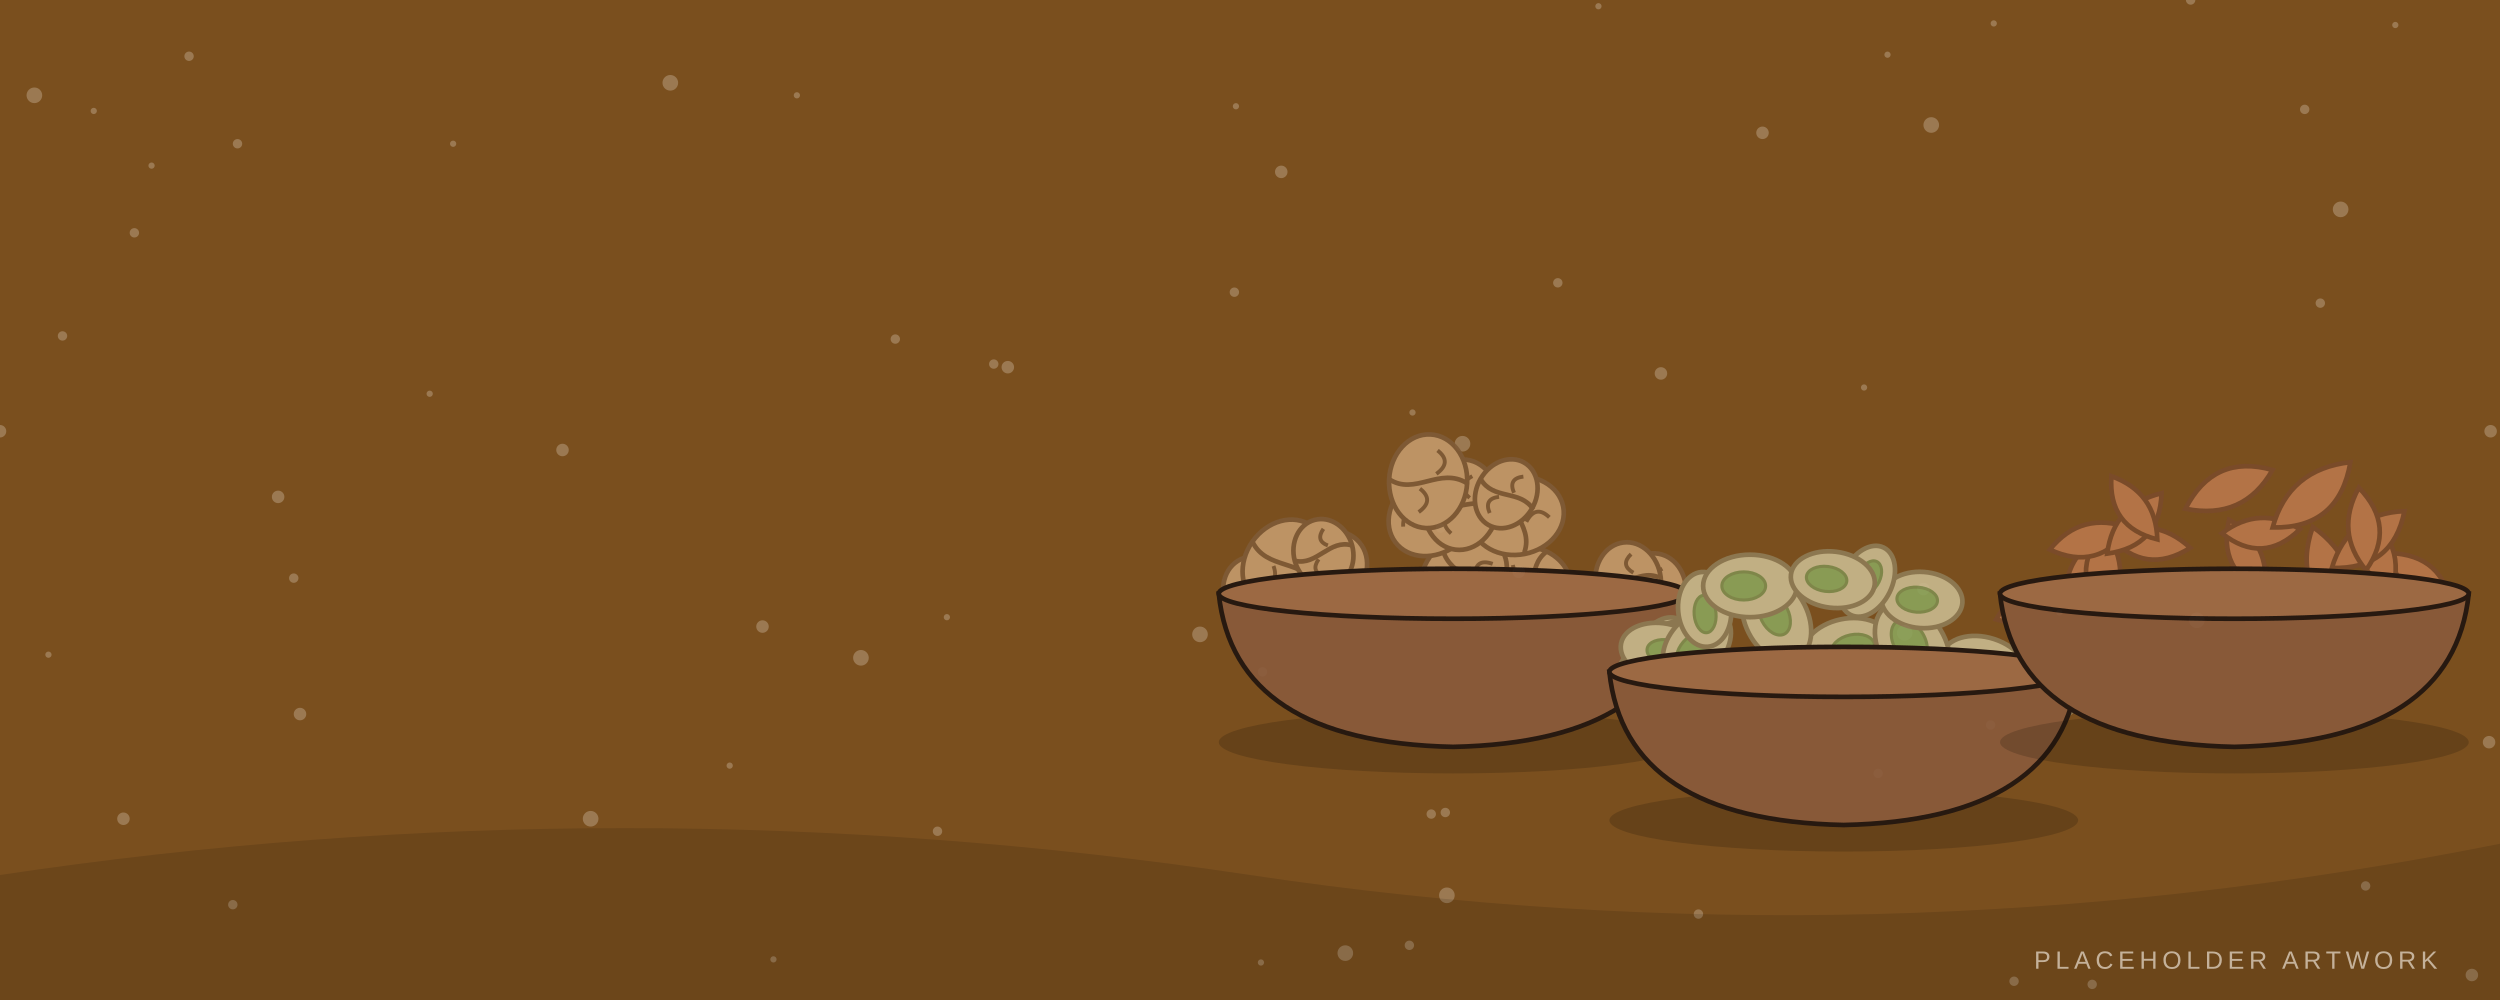
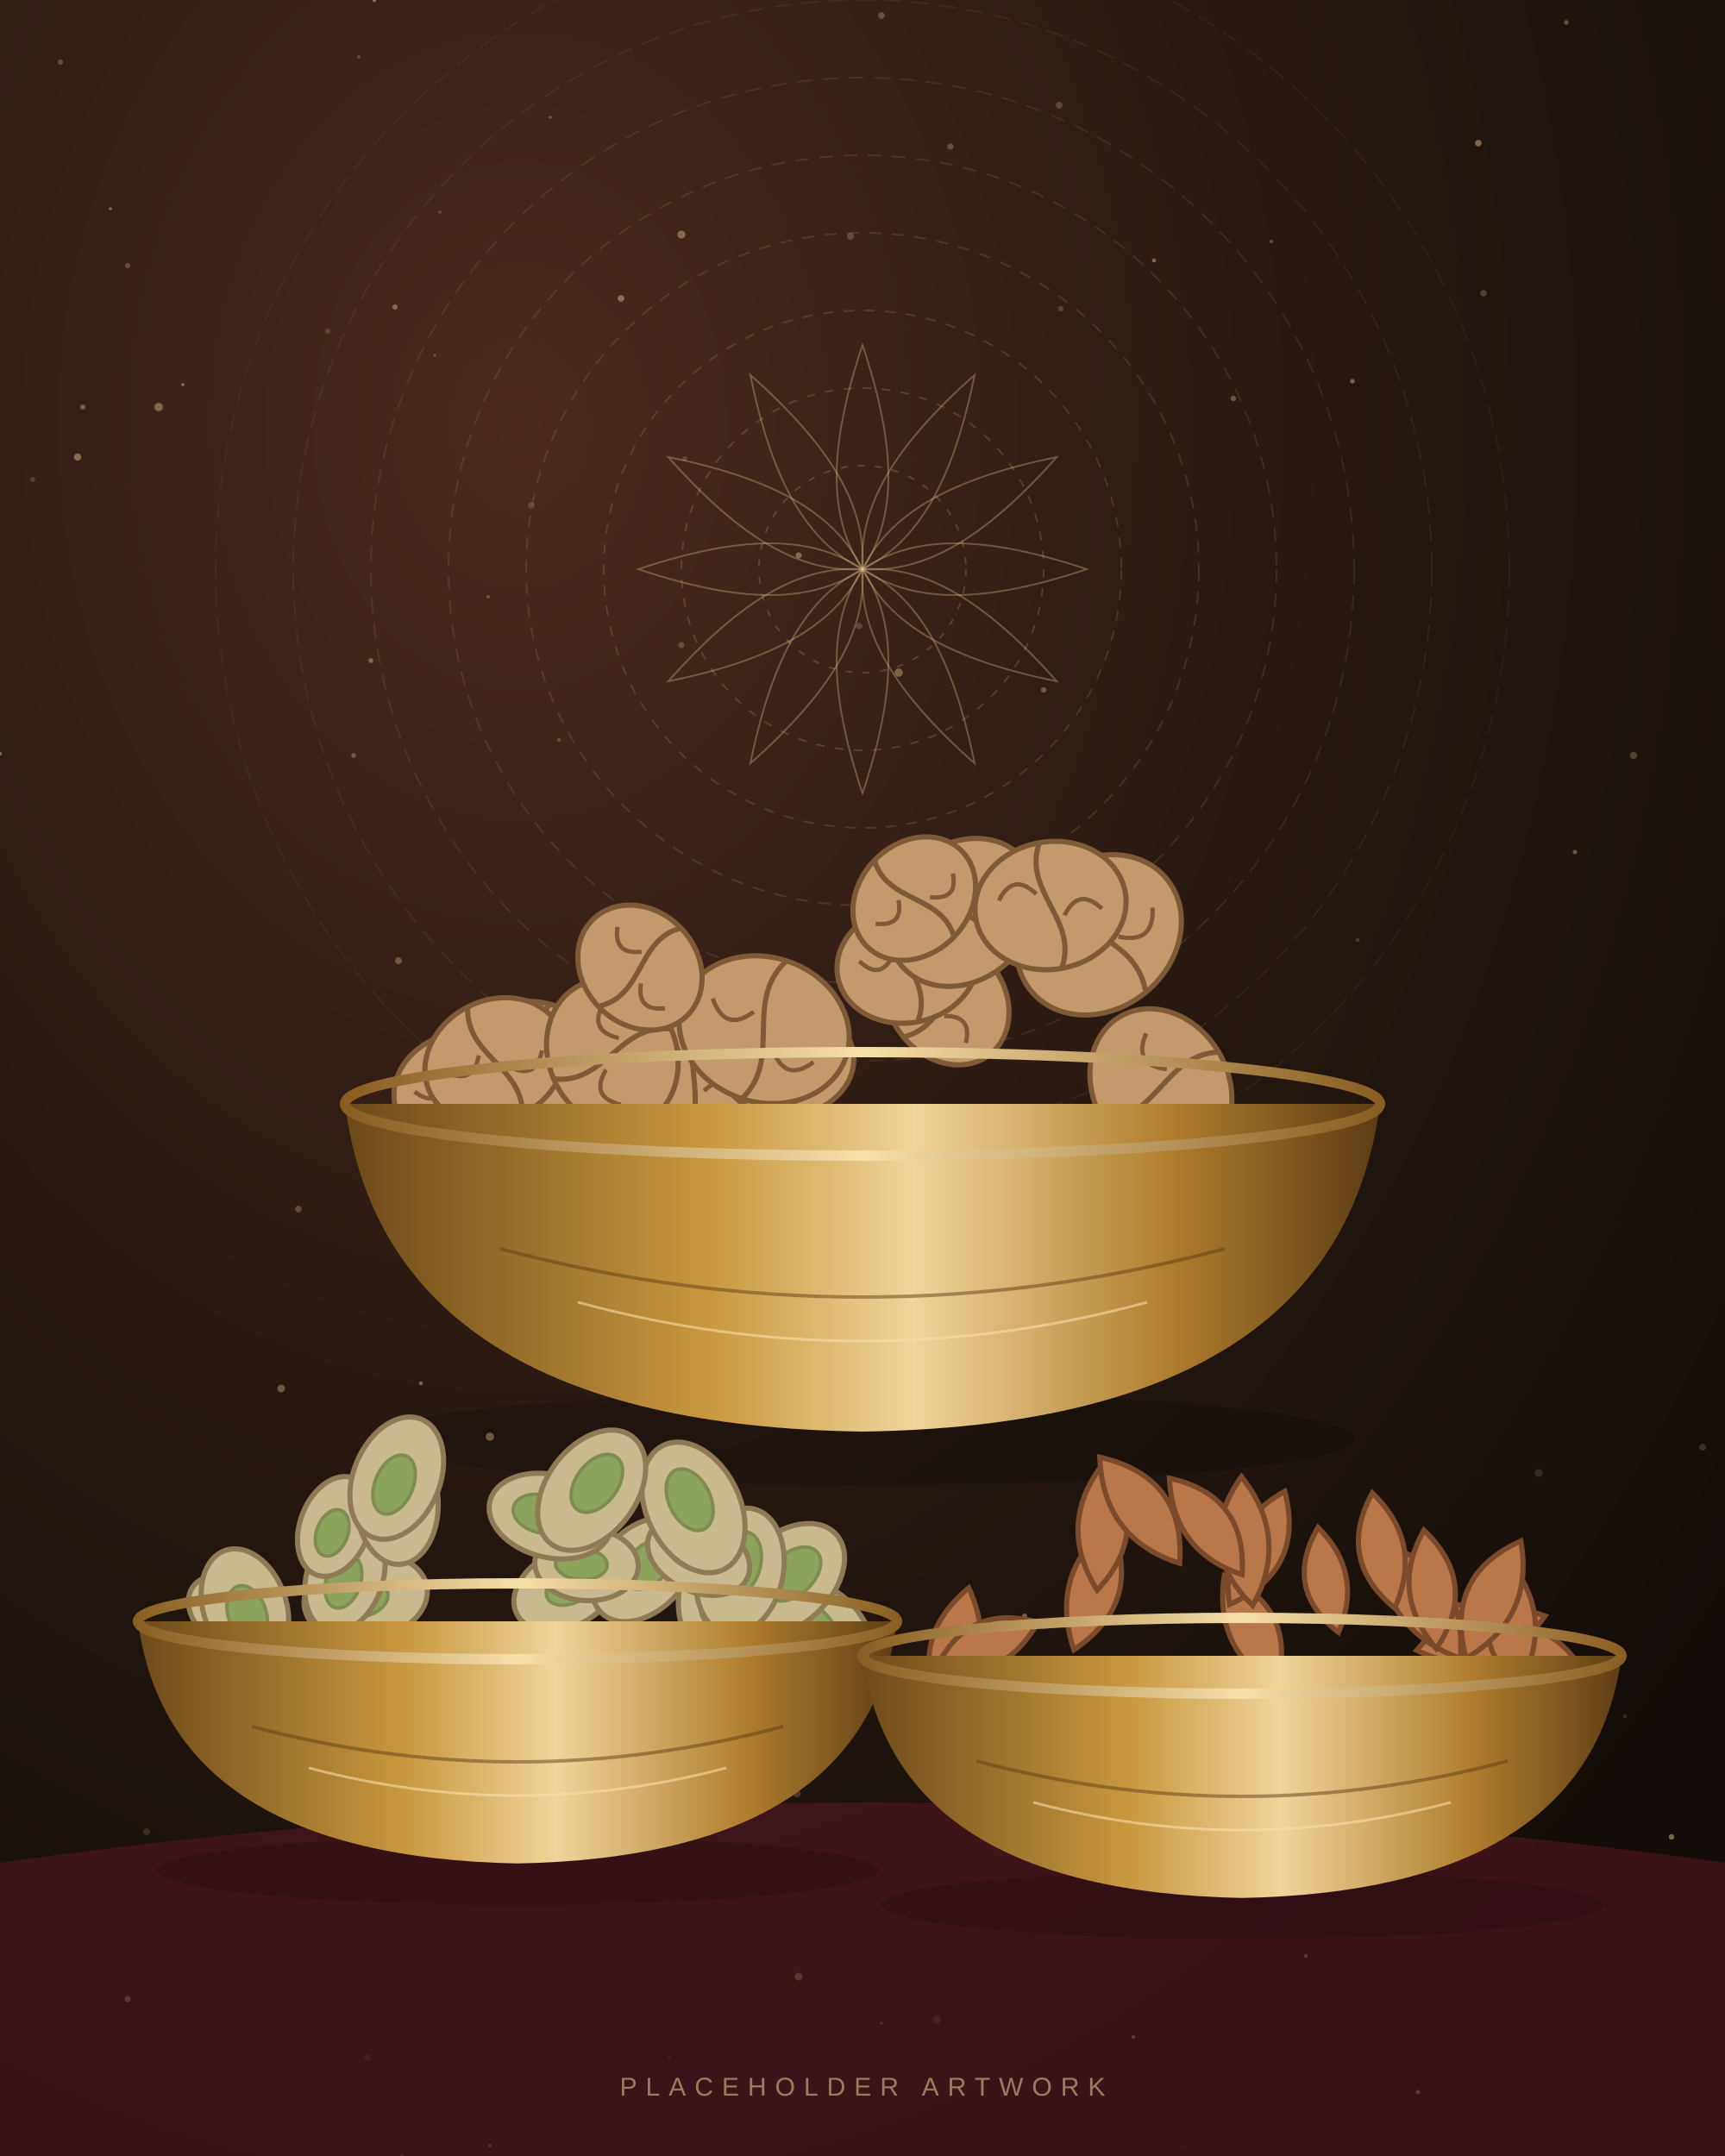
- <svg xmlns="http://www.w3.org/2000/svg" viewBox="0 0 1600 640" role="img" aria-label="Placeholder banner artwork">
-   <rect width="1600" height="640" fill="#7A4F1E" />
-   <circle cx="926" cy="573" r="5" fill="#FFF9F0" opacity="0.25" />
-   <circle cx="925" cy="520" r="3" fill="#FFF9F0" opacity="0.25" />
-   <circle cx="378" cy="524" r="5" fill="#FFF9F0" opacity="0.25" />
-   <circle cx="1289" cy="628" r="3" fill="#FFF9F0" opacity="0.25" />
-   <circle cx="192" cy="457" r="4" fill="#FFF9F0" opacity="0.25" />
-   <circle cx="290" cy="92" r="2" fill="#FFF9F0" opacity="0.25" />
-   <circle cx="1219" cy="405" r="5" fill="#FFF9F0" opacity="0.25" />
-   <circle cx="1339" cy="630" r="3" fill="#FFF9F0" opacity="0.25" />
-   <circle cx="1276" cy="15" r="2" fill="#FFF9F0" opacity="0.25" />
-   <circle cx="121" cy="36" r="3" fill="#FFF9F0" opacity="0.25" />
-   <circle cx="495" cy="614" r="2" fill="#FFF9F0" opacity="0.25" />
-   <circle cx="1593" cy="475" r="4" fill="#FFF9F0" opacity="0.25" />
-   <circle cx="902" cy="605" r="3" fill="#FFF9F0" opacity="0.25" />
-   <circle cx="1063" cy="239" r="4" fill="#FFF9F0" opacity="0.25" />
-   <circle cx="1023" cy="4" r="2" fill="#FFF9F0" opacity="0.25" />
-   <circle cx="936" cy="284" r="5" fill="#FFF9F0" opacity="0.25" />
-   <circle cx="1128" cy="85" r="4" fill="#FFF9F0" opacity="0.25" />
-   <circle cx="645" cy="235" r="4" fill="#FFF9F0" opacity="0.25" />
-   <circle cx="60" cy="71" r="2" fill="#FFF9F0" opacity="0.25" />
-   <circle cx="820" cy="110" r="4" fill="#FFF9F0" opacity="0.25" />
-   <circle cx="791" cy="68" r="2" fill="#FFF9F0" opacity="0.25" />
-   <circle cx="1402" cy="0" r="3" fill="#FFF9F0" opacity="0.25" />
-   <circle cx="429" cy="53" r="5" fill="#FFF9F0" opacity="0.25" />
-   <circle cx="768" cy="406" r="5" fill="#FFF9F0" opacity="0.25" />
-   <circle cx="149" cy="579" r="3" fill="#FFF9F0" opacity="0.25" />
-   <circle cx="1594" cy="276" r="4" fill="#FFF9F0" opacity="0.25" />
-   <circle cx="178" cy="318" r="4" fill="#FFF9F0" opacity="0.25" />
-   <circle cx="31" cy="419" r="2" fill="#FFF9F0" opacity="0.25" />
-   <circle cx="275" cy="252" r="2" fill="#FFF9F0" opacity="0.25" />
-   <circle cx="22" cy="61" r="5" fill="#FFF9F0" opacity="0.25" />
-   <circle cx="997" cy="181" r="3" fill="#FFF9F0" opacity="0.25" />
-   <circle cx="916" cy="521" r="3" fill="#FFF9F0" opacity="0.25" />
-   <circle cx="1498" cy="134" r="5" fill="#FFF9F0" opacity="0.25" />
-   <circle cx="1318" cy="392" r="2" fill="#FFF9F0" opacity="0.25" />
-   <circle cx="808" cy="430" r="3" fill="#FFF9F0" opacity="0.25" />
-   <circle cx="0" cy="276" r="4" fill="#FFF9F0" opacity="0.25" />
-   <circle cx="40" cy="215" r="3" fill="#FFF9F0" opacity="0.25" />
-   <circle cx="807" cy="616" r="2" fill="#FFF9F0" opacity="0.25" />
-   <circle cx="86" cy="149" r="3" fill="#FFF9F0" opacity="0.25" />
-   <circle cx="904" cy="264" r="2" fill="#FFF9F0" opacity="0.25" />
-   <circle cx="1582" cy="624" r="4" fill="#FFF9F0" opacity="0.25" />
-   <circle cx="606" cy="395" r="2" fill="#FFF9F0" opacity="0.25" />
-   <circle cx="152" cy="92" r="3" fill="#FFF9F0" opacity="0.25" />
-   <circle cx="1193" cy="248" r="2" fill="#FFF9F0" opacity="0.25" />
-   <circle cx="1231" cy="377" r="4" fill="#FFF9F0" opacity="0.25" />
-   <circle cx="1274" cy="464" r="3" fill="#FFF9F0" opacity="0.25" />
-   <circle cx="1202" cy="495" r="3" fill="#FFF9F0" opacity="0.25" />
-   <circle cx="790" cy="187" r="3" fill="#FFF9F0" opacity="0.25" />
-   <circle cx="636" cy="233" r="3" fill="#FFF9F0" opacity="0.25" />
-   <circle cx="1485" cy="194" r="3" fill="#FFF9F0" opacity="0.25" />
-   <circle cx="1514" cy="567" r="3" fill="#FFF9F0" opacity="0.25" />
-   <circle cx="1406" cy="397" r="5" fill="#FFF9F0" opacity="0.25" />
-   <circle cx="1236" cy="80" r="5" fill="#FFF9F0" opacity="0.25" />
-   <circle cx="97" cy="106" r="2" fill="#FFF9F0" opacity="0.25" />
-   <circle cx="79" cy="524" r="4" fill="#FFF9F0" opacity="0.25" />
-   <circle cx="488" cy="401" r="4" fill="#FFF9F0" opacity="0.25" />
-   <circle cx="861" cy="610" r="5" fill="#FFF9F0" opacity="0.25" />
-   <circle cx="600" cy="532" r="3" fill="#FFF9F0" opacity="0.25" />
-   <circle cx="1475" cy="70" r="3" fill="#FFF9F0" opacity="0.25" />
-   <circle cx="467" cy="490" r="2" fill="#FFF9F0" opacity="0.25" />
-   <circle cx="573" cy="217" r="3" fill="#FFF9F0" opacity="0.25" />
-   <circle cx="1533" cy="16" r="2" fill="#FFF9F0" opacity="0.25" />
-   <circle cx="551" cy="421" r="5" fill="#FFF9F0" opacity="0.25" />
-   <circle cx="510" cy="61" r="2" fill="#FFF9F0" opacity="0.25" />
-   <circle cx="360" cy="288" r="4" fill="#FFF9F0" opacity="0.25" />
-   <circle cx="1087" cy="585" r="3" fill="#FFF9F0" opacity="0.25" />
-   <circle cx="188" cy="370" r="3" fill="#FFF9F0" opacity="0.25" />
-   <circle cx="922" cy="338" r="3" fill="#FFF9F0" opacity="0.25" />
-   <circle cx="1208" cy="35" r="2" fill="#FFF9F0" opacity="0.25" />
-   <circle cx="972" cy="366" r="4" fill="#FFF9F0" opacity="0.25" />
-   <path d="M0,560 Q400,500 800,560 T1600,540 L1600,640 L0,640Z" fill="#000" opacity="0.12" />
-   <g opacity="0.9">
-     <ellipse cx="930" cy="475" rx="150" ry="20" fill="#000" opacity="0.18" />
-     <g transform="rotate(238 806 381)">
-       <ellipse cx="806" cy="381" rx="26" ry="22" fill="#C49A6C" stroke="#7E5A36" stroke-width="3" />
-       <path d="M806,359 C797,374 815,387 806,403" stroke="#7E5A36" stroke-width="3" fill="none" />
-       <path d="M788,376 q7,9 13,0 M810,385 q7,9 13,0" stroke="#7E5A36" stroke-width="2.5" fill="none" />
-     </g>
-     <g transform="rotate(100 1057 380)">
-       <ellipse cx="1057" cy="380" rx="26" ry="22" fill="#C49A6C" stroke="#7E5A36" stroke-width="3" />
-       <path d="M1057,359 C1049,374 1066,387 1057,402" stroke="#7E5A36" stroke-width="3" fill="none" />
-       <path d="M1040,376 q7,9 13,0 M1062,385 q7,9 13,0" stroke="#7E5A36" stroke-width="2.5" fill="none" />
-     </g>
-     <g transform="rotate(358 840 379)">
-       <ellipse cx="840" cy="379" rx="30" ry="25" fill="#C49A6C" stroke="#7E5A36" stroke-width="3" />
-       <path d="M840,353 C829,371 850,386 840,404" stroke="#7E5A36" stroke-width="3" fill="none" />
-       <path d="M819,374 q8,10 15,0 M845,384 q8,10 15,0" stroke="#7E5A36" stroke-width="2.5" fill="none" />
-     </g>
-     <g transform="rotate(255 823 374)">
-       <ellipse cx="823" cy="374" rx="29" ry="24" fill="#C49A6C" stroke="#7E5A36" stroke-width="3" />
-       <path d="M823,350 C813,366 833,381 823,398" stroke="#7E5A36" stroke-width="3" fill="none" />
-       <path d="M803,369 q7,10 15,0 M828,379 q7,10 15,0" stroke="#7E5A36" stroke-width="2.5" fill="none" />
-     </g>
-     <g transform="rotate(83 1042 372)">
-       <ellipse cx="1042" cy="372" rx="25" ry="21" fill="#C49A6C" stroke="#7E5A36" stroke-width="3" />
-       <path d="M1042,352 C1034,366 1050,379 1042,393" stroke="#7E5A36" stroke-width="3" fill="none" />
-       <path d="M1025,368 q6,8 12,0 M1046,377 q6,8 12,0" stroke="#7E5A36" stroke-width="2.5" fill="none" />
-     </g>
-     <g transform="rotate(25 981 372)">
-       <ellipse cx="981" cy="372" rx="25" ry="21" fill="#C49A6C" stroke="#7E5A36" stroke-width="3" />
-       <path d="M981,351 C973,366 989,378 981,393" stroke="#7E5A36" stroke-width="3" fill="none" />
-       <path d="M965,368 q6,8 12,0 M985,376 q6,8 12,0" stroke="#7E5A36" stroke-width="2.5" fill="none" />
-     </g>
-     <g transform="rotate(144 937 368)">
-       <ellipse cx="937" cy="368" rx="29" ry="24" fill="#C49A6C" stroke="#7E5A36" stroke-width="3" />
-       <path d="M937,344 C928,361 947,375 937,392" stroke="#7E5A36" stroke-width="3" fill="none" />
-       <path d="M918,363 q7,10 14,0 M942,373 q7,10 14,0" stroke="#7E5A36" stroke-width="2.5" fill="none" />
-     </g>
-     <g transform="rotate(139 848 366)">
-       <ellipse cx="848" cy="366" rx="29" ry="24" fill="#C49A6C" stroke="#7E5A36" stroke-width="3" />
-       <path d="M848,342 C839,359 858,374 848,391" stroke="#7E5A36" stroke-width="3" fill="none" />
-       <path d="M829,361 q7,10 15,0 M853,371 q7,10 15,0" stroke="#7E5A36" stroke-width="2.5" fill="none" />
-     </g>
-     <g transform="rotate(305 822 361)">
-       <ellipse cx="822" cy="361" rx="30" ry="25" fill="#C49A6C" stroke="#7E5A36" stroke-width="3" />
-       <path d="M822,336 C812,354 832,369 822,386" stroke="#7E5A36" stroke-width="3" fill="none" />
-       <path d="M802,356 q8,10 15,0 M827,366 q8,10 15,0" stroke="#7E5A36" stroke-width="2.5" fill="none" />
-     </g>
-     <g transform="rotate(75 847 354)">
-       <ellipse cx="847" cy="354" rx="22" ry="19" fill="#C49A6C" stroke="#7E5A36" stroke-width="3" />
-       <path d="M847,335 C839,348 854,360 847,373" stroke="#7E5A36" stroke-width="3" fill="none" />
-       <path d="M832,350 q6,7 11,0 M850,358 q6,7 11,0" stroke="#7E5A36" stroke-width="2.5" fill="none" />
-     </g>
-     <g transform="rotate(169 971 330)">
-       <ellipse cx="971" cy="330" rx="30" ry="25" fill="#C49A6C" stroke="#7E5A36" stroke-width="3" />
-       <path d="M971,306 C961,323 981,338 971,355" stroke="#7E5A36" stroke-width="3" fill="none" />
-       <path d="M951,325 q7,10 15,0 M976,335 q7,10 15,0" stroke="#7E5A36" stroke-width="2.5" fill="none" />
-     </g>
-     <g transform="rotate(143 917 329)">
-       <ellipse cx="917" cy="329" rx="30" ry="25" fill="#C49A6C" stroke="#7E5A36" stroke-width="3" />
-       <path d="M917,304 C907,322 927,337 917,354" stroke="#7E5A36" stroke-width="3" fill="none" />
-       <path d="M897,324 q8,10 15,0 M922,334 q8,10 15,0" stroke="#7E5A36" stroke-width="2.5" fill="none" />
-     </g>
-     <g transform="rotate(227 932 327)">
-       <ellipse cx="932" cy="327" rx="23" ry="19" fill="#C49A6C" stroke="#7E5A36" stroke-width="3" />
-       <path d="M932,307 C924,321 940,332 932,346" stroke="#7E5A36" stroke-width="3" fill="none" />
-       <path d="M917,323 q6,8 12,0 M936,330 q6,8 12,0" stroke="#7E5A36" stroke-width="2.5" fill="none" />
-     </g>
-     <g transform="rotate(97 935 323)">
-       <ellipse cx="935" cy="323" rx="29" ry="24" fill="#C49A6C" stroke="#7E5A36" stroke-width="3" />
-       <path d="M935,299 C926,315 945,330 935,346" stroke="#7E5A36" stroke-width="3" fill="none" />
-       <path d="M916,318 q7,10 14,0 M940,327 q7,10 14,0" stroke="#7E5A36" stroke-width="2.5" fill="none" />
-     </g>
-     <g transform="rotate(120 964 316)">
-       <ellipse cx="964" cy="316" rx="23" ry="19" fill="#C49A6C" stroke="#7E5A36" stroke-width="3" />
-       <path d="M964,296 C957,310 972,321 964,335" stroke="#7E5A36" stroke-width="3" fill="none" />
-       <path d="M949,312 q6,8 12,0 M968,319 q6,8 12,0" stroke="#7E5A36" stroke-width="2.5" fill="none" />
-     </g>
-     <g transform="rotate(273 914 308)">
-       <ellipse cx="914" cy="308" rx="30" ry="25" fill="#C49A6C" stroke="#7E5A36" stroke-width="3" />
-       <path d="M914,283 C904,300 924,315 914,333" stroke="#7E5A36" stroke-width="3" fill="none" />
-       <path d="M894,303 q8,10 15,0 M919,313 q8,10 15,0" stroke="#7E5A36" stroke-width="2.5" fill="none" />
-     </g>
-     <path d="M780,380 Q790,475 930,478 Q1070,475 1080,380Z" fill="#8A5A3B" stroke="#1E130E" stroke-width="3" />
-     <ellipse cx="930" cy="380" rx="150" ry="16" fill="#A06B47" stroke="#1E130E" stroke-width="3" />
-     <ellipse cx="1180" cy="525" rx="150" ry="20" fill="#000" opacity="0.18" />
-     <g transform="rotate(113 1051 435)">
-       <ellipse cx="1051" cy="435" rx="24" ry="17" fill="#C9B98E" stroke="#8E7B55" stroke-width="3" />
-       <ellipse cx="1054" cy="435" rx="12" ry="7" fill="#8BA35A" stroke="#7F8C4E" stroke-width="2" />
-     </g>
-     <g transform="rotate(59 1309 432)">
-       <ellipse cx="1309" cy="432" rx="29" ry="19" fill="#C9B98E" stroke="#8E7B55" stroke-width="3" />
-       <ellipse cx="1312" cy="432" rx="14" ry="9" fill="#8BA35A" stroke="#7F8C4E" stroke-width="2" />
-     </g>
-     <g transform="rotate(18 1270 428)">
-       <ellipse cx="1270" cy="428" rx="29" ry="20" fill="#C9B98E" stroke="#8E7B55" stroke-width="3" />
-       <ellipse cx="1274" cy="428" rx="14" ry="9" fill="#8BA35A" stroke="#7F8C4E" stroke-width="2" />
-     </g>
-     <g transform="rotate(294 1064 419)">
-       <ellipse cx="1064" cy="419" rx="25" ry="17" fill="#C9B98E" stroke="#8E7B55" stroke-width="3" />
-       <ellipse cx="1067" cy="419" rx="12" ry="8" fill="#8BA35A" stroke="#7F8C4E" stroke-width="2" />
-     </g>
-     <g transform="rotate(151 1068 418)">
-       <ellipse cx="1068" cy="418" rx="27" ry="18" fill="#C9B98E" stroke="#8E7B55" stroke-width="3" />
-       <ellipse cx="1071" cy="418" rx="13" ry="8" fill="#8BA35A" stroke="#7F8C4E" stroke-width="2" />
-     </g>
-     <g transform="rotate(172 1078 418)">
-       <ellipse cx="1078" cy="418" rx="28" ry="19" fill="#C9B98E" stroke="#8E7B55" stroke-width="3" />
-       <ellipse cx="1081" cy="418" rx="14" ry="9" fill="#8BA35A" stroke="#7F8C4E" stroke-width="2" />
-     </g>
-     <g transform="rotate(11 1064 417)">
-       <ellipse cx="1064" cy="417" rx="27" ry="18" fill="#C9B98E" stroke="#8E7B55" stroke-width="3" />
-       <ellipse cx="1067" cy="417" rx="13" ry="8" fill="#8BA35A" stroke="#7F8C4E" stroke-width="2" />
-     </g>
-     <g transform="rotate(348 1182 416)">
-       <ellipse cx="1182" cy="416" rx="29" ry="20" fill="#C9B98E" stroke="#8E7B55" stroke-width="3" />
-       <ellipse cx="1186" cy="416" rx="14" ry="9" fill="#8BA35A" stroke="#7F8C4E" stroke-width="2" />
-     </g>
-     <g transform="rotate(239 1224 414)">
-       <ellipse cx="1224" cy="414" rx="31" ry="21" fill="#C9B98E" stroke="#8E7B55" stroke-width="3" />
-       <ellipse cx="1228" cy="414" rx="15" ry="10" fill="#8BA35A" stroke="#7F8C4E" stroke-width="2" />
-     </g>
-     <g transform="rotate(131 1086 413)">
-       <ellipse cx="1086" cy="413" rx="26" ry="18" fill="#C9B98E" stroke="#8E7B55" stroke-width="3" />
-       <ellipse cx="1090" cy="413" rx="13" ry="8" fill="#8BA35A" stroke="#7F8C4E" stroke-width="2" />
-     </g>
-     <g transform="rotate(243 1137 396)">
-       <ellipse cx="1137" cy="396" rx="29" ry="20" fill="#C9B98E" stroke="#8E7B55" stroke-width="3" />
-       <ellipse cx="1140" cy="396" rx="14" ry="9" fill="#8BA35A" stroke="#7F8C4E" stroke-width="2" />
-     </g>
-     <g transform="rotate(85 1091 390)">
-       <ellipse cx="1091" cy="390" rx="24" ry="17" fill="#C9B98E" stroke="#8E7B55" stroke-width="3" />
-       <ellipse cx="1094" cy="390" rx="12" ry="7" fill="#8BA35A" stroke="#7F8C4E" stroke-width="2" />
-     </g>
-     <g transform="rotate(184 1230 384)">
-       <ellipse cx="1230" cy="384" rx="26" ry="18" fill="#C9B98E" stroke="#8E7B55" stroke-width="3" />
-       <ellipse cx="1233" cy="384" rx="13" ry="8" fill="#8BA35A" stroke="#7F8C4E" stroke-width="2" />
-     </g>
-     <g transform="rotate(180 1120 375)">
-       <ellipse cx="1120" cy="375" rx="30" ry="20" fill="#C9B98E" stroke="#8E7B55" stroke-width="3" />
-       <ellipse cx="1124" cy="375" rx="14" ry="9" fill="#8BA35A" stroke="#7F8C4E" stroke-width="2" />
-     </g>
-     <g transform="rotate(296 1195 372)">
-       <ellipse cx="1195" cy="372" rx="24" ry="16" fill="#C9B98E" stroke="#8E7B55" stroke-width="3" />
-       <ellipse cx="1198" cy="372" rx="11" ry="7" fill="#8BA35A" stroke="#7F8C4E" stroke-width="2" />
-     </g>
-     <g transform="rotate(187 1173 371)">
-       <ellipse cx="1173" cy="371" rx="27" ry="18" fill="#C9B98E" stroke="#8E7B55" stroke-width="3" />
-       <ellipse cx="1177" cy="371" rx="13" ry="8" fill="#8BA35A" stroke="#7F8C4E" stroke-width="2" />
-     </g>
-     <path d="M1030,430 Q1040,525 1180,528 Q1320,525 1330,430Z" fill="#8A5A3B" stroke="#1E130E" stroke-width="3" />
-     <ellipse cx="1180" cy="430" rx="150" ry="16" fill="#A06B47" stroke="#1E130E" stroke-width="3" />
-     <ellipse cx="1430" cy="475" rx="150" ry="20" fill="#000" opacity="0.18" />
-     <path transform="rotate(155 1302 385)" d="M1274,385 Q1302,361 1329,385 Q1302,404 1274,385Z" fill="#B9774A" stroke="#7A4A2A" stroke-width="3" />
-     <path transform="rotate(42 1549 372)" d="M1522,372 Q1549,349 1576,372 Q1549,391 1522,372Z" fill="#B9774A" stroke="#7A4A2A" stroke-width="3" />
-     <path transform="rotate(287 1337 371)" d="M1306,371 Q1337,344 1368,371 Q1337,392 1306,371Z" fill="#B9774A" stroke="#7A4A2A" stroke-width="3" />
-     <path transform="rotate(249 1492 368)" d="M1459,368 Q1492,340 1525,368 Q1492,390 1459,368Z" fill="#B9774A" stroke="#7A4A2A" stroke-width="3" />
-     <path transform="rotate(269 1347 367)" d="M1318,367 Q1347,343 1376,367 Q1347,387 1318,367Z" fill="#B9774A" stroke="#7A4A2A" stroke-width="3" />
-     <path transform="rotate(244 1438 356)" d="M1413,356 Q1438,335 1464,356 Q1438,374 1413,356Z" fill="#B9774A" stroke="#7A4A2A" stroke-width="3" />
-     <path transform="rotate(64 1519 353)" d="M1491,353 Q1519,329 1547,353 Q1519,373 1491,353Z" fill="#B9774A" stroke="#7A4A2A" stroke-width="3" />
-     <path transform="rotate(188 1376 347)" d="M1350,347 Q1376,325 1402,347 Q1376,365 1350,347Z" fill="#B9774A" stroke="#7A4A2A" stroke-width="3" />
-     <path transform="rotate(165 1337 345)" d="M1310,345 Q1337,323 1363,345 Q1337,364 1310,345Z" fill="#B9774A" stroke="#7A4A2A" stroke-width="3" />
-     <path transform="rotate(142 1516 345)" d="M1487,345 Q1516,320 1546,345 Q1516,366 1487,345Z" fill="#B9774A" stroke="#7A4A2A" stroke-width="3" />
-     <path transform="rotate(177 1447 340)" d="M1422,340 Q1447,318 1472,340 Q1447,357 1422,340Z" fill="#B9774A" stroke="#7A4A2A" stroke-width="3" />
-     <path transform="rotate(85 1512 339)" d="M1485,339 Q1512,317 1538,339 Q1512,357 1485,339Z" fill="#B9774A" stroke="#7A4A2A" stroke-width="3" />
-     <path transform="rotate(132 1366 335)" d="M1340,335 Q1366,313 1392,335 Q1366,353 1340,335Z" fill="#B9774A" stroke="#7A4A2A" stroke-width="3" />
-     <path transform="rotate(234 1366 325)" d="M1341,325 Q1366,304 1391,325 Q1366,342 1341,325Z" fill="#B9774A" stroke="#7A4A2A" stroke-width="3" />
-     <path transform="rotate(140 1479 317)" d="M1446,317 Q1479,289 1511,317 Q1479,339 1446,317Z" fill="#B9774A" stroke="#7A4A2A" stroke-width="3" />
-     <path transform="rotate(336 1427 313)" d="M1396,313 Q1427,288 1457,313 Q1427,335 1396,313Z" fill="#B9774A" stroke="#7A4A2A" stroke-width="3" />
-     <path d="M1280,380 Q1290,475 1430,478 Q1570,475 1580,380Z" fill="#8A5A3B" stroke="#1E130E" stroke-width="3" />
-     <ellipse cx="1430" cy="380" rx="150" ry="16" fill="#A06B47" stroke="#1E130E" stroke-width="3" />
-   </g>
-   <text x="1560" y="620" text-anchor="end" font-family="Arial, sans-serif" font-size="16" letter-spacing="3" fill="#FFF9F0" opacity="0.6">PLACEHOLDER ARTWORK</text>
+ <svg xmlns="http://www.w3.org/2000/svg" viewBox="0 0 1000 1250" role="img" aria-label="Placeholder artwork">
+   <defs>
+     <linearGradient id="brass" x1="0" y1="0" x2="1" y2="0">
+       <stop offset="0" stop-color="#6E4A1A" />
+       <stop offset="0.35" stop-color="#C9973F" />
+       <stop offset="0.55" stop-color="#F0D49A" />
+       <stop offset="0.8" stop-color="#B07D2E" />
+       <stop offset="1" stop-color="#5E3D14" />
+     </linearGradient>
+     <linearGradient id="rim" x1="0" y1="0" x2="1" y2="0">
+       <stop offset="0" stop-color="#8A5E22" />
+       <stop offset="0.5" stop-color="#F6DFA8" />
+       <stop offset="1" stop-color="#8A5E22" />
+     </linearGradient>
+     <radialGradient id="glow" cx="0.5" cy="0.42" r="0.6">
+       <stop offset="0" stop-color="#FFFFFF" stop-opacity="0.75" />
+       <stop offset="1" stop-color="#FFFFFF" stop-opacity="0" />
+     </radialGradient>
+     <radialGradient id="velvet" cx="0.3" cy="0.2" r="0.9">
+       <stop offset="0" stop-color="#4A2A1E" />
+       <stop offset="0.6" stop-color="#22160F" />
+       <stop offset="1" stop-color="#140C08" />
+     </radialGradient>
+   </defs>
+   <rect width="1000" height="1250" fill="url(#velvet)" />
+   <ellipse cx="500" cy="330" rx="60" ry="60" fill="none" stroke="#DCC08A" stroke-opacity="0.22" stroke-dasharray="4 6" />
+   <ellipse cx="500" cy="330" rx="105" ry="105" fill="none" stroke="#DCC08A" stroke-opacity="0.20" stroke-dasharray="5 6" />
+   <ellipse cx="500" cy="330" rx="150" ry="150" fill="none" stroke="#DCC08A" stroke-opacity="0.17" stroke-dasharray="6 6" />
+   <ellipse cx="500" cy="330" rx="195" ry="195" fill="none" stroke="#DCC08A" stroke-opacity="0.15" stroke-dasharray="7 6" />
+   <ellipse cx="500" cy="330" rx="240" ry="240" fill="none" stroke="#DCC08A" stroke-opacity="0.13" stroke-dasharray="8 6" />
+   <ellipse cx="500" cy="330" rx="285" ry="285" fill="none" stroke="#DCC08A" stroke-opacity="0.11" stroke-dasharray="9 6" />
+   <ellipse cx="500" cy="330" rx="330" ry="330" fill="none" stroke="#DCC08A" stroke-opacity="0.08" stroke-dasharray="10 6" />
+   <ellipse cx="500" cy="330" rx="375" ry="375" fill="none" stroke="#DCC08A" stroke-opacity="0.06" stroke-dasharray="11 6" />
+   <path transform="rotate(0 500 330)" d="M500 200 C520 260 520 300 500 330 C480 300 480 260 500 200Z" fill="none" stroke="#DCC08A" stroke-opacity="0.35" />
+   <path transform="rotate(30 500 330)" d="M500 200 C520 260 520 300 500 330 C480 300 480 260 500 200Z" fill="none" stroke="#DCC08A" stroke-opacity="0.35" />
+   <path transform="rotate(60 500 330)" d="M500 200 C520 260 520 300 500 330 C480 300 480 260 500 200Z" fill="none" stroke="#DCC08A" stroke-opacity="0.35" />
+   <path transform="rotate(90 500 330)" d="M500 200 C520 260 520 300 500 330 C480 300 480 260 500 200Z" fill="none" stroke="#DCC08A" stroke-opacity="0.35" />
+   <path transform="rotate(120 500 330)" d="M500 200 C520 260 520 300 500 330 C480 300 480 260 500 200Z" fill="none" stroke="#DCC08A" stroke-opacity="0.35" />
+   <path transform="rotate(150 500 330)" d="M500 200 C520 260 520 300 500 330 C480 300 480 260 500 200Z" fill="none" stroke="#DCC08A" stroke-opacity="0.35" />
+   <path transform="rotate(180 500 330)" d="M500 200 C520 260 520 300 500 330 C480 300 480 260 500 200Z" fill="none" stroke="#DCC08A" stroke-opacity="0.35" />
+   <path transform="rotate(210 500 330)" d="M500 200 C520 260 520 300 500 330 C480 300 480 260 500 200Z" fill="none" stroke="#DCC08A" stroke-opacity="0.35" />
+   <path transform="rotate(240 500 330)" d="M500 200 C520 260 520 300 500 330 C480 300 480 260 500 200Z" fill="none" stroke="#DCC08A" stroke-opacity="0.35" />
+   <path transform="rotate(270 500 330)" d="M500 200 C520 260 520 300 500 330 C480 300 480 260 500 200Z" fill="none" stroke="#DCC08A" stroke-opacity="0.35" />
+   <path transform="rotate(300 500 330)" d="M500 200 C520 260 520 300 500 330 C480 300 480 260 500 200Z" fill="none" stroke="#DCC08A" stroke-opacity="0.35" />
+   <path transform="rotate(330 500 330)" d="M500 200 C520 260 520 300 500 330 C480 300 480 260 500 200Z" fill="none" stroke="#DCC08A" stroke-opacity="0.35" />
+   <circle cx="463" cy="1146" r="2.2" fill="#DCC08A" opacity="0.42" />
+   <circle cx="462" cy="1040" r="2.2" fill="#DCC08A" opacity="0.22" />
+   <circle cx="823" cy="1048" r="1.6" fill="#DCC08A" opacity="0.36" />
+   <circle cx="190" cy="192" r="1.5" fill="#DCC08A" opacity="0.20" />
+   <circle cx="551" cy="85" r="1.8" fill="#DCC08A" opacity="0.29" />
+   <circle cx="463" cy="322" r="1.8" fill="#DCC08A" opacity="0.44" />
+   <circle cx="64" cy="121" r="0.9" fill="#DCC08A" opacity="0.46" />
+   <circle cx="614" cy="61" r="2.0" fill="#DCC08A" opacity="0.26" />
+   <circle cx="605" cy="400" r="1.6" fill="#DCC08A" opacity="0.37" />
+   <circle cx="511" cy="9" r="1.9" fill="#DCC08A" opacity="0.31" />
+   <circle cx="284" cy="833" r="2.4" fill="#DCC08A" opacity="0.50" />
+   <circle cx="860" cy="170" r="1.9" fill="#DCC08A" opacity="0.26" />
+   <circle cx="235" cy="1050" r="1.3" fill="#DCC08A" opacity="0.17" />
+   <circle cx="784" cy="221" r="1.4" fill="#DCC08A" opacity="0.45" />
+   <circle cx="395" cy="136" r="2.3" fill="#DCC08A" opacity="0.45" />
+   <circle cx="0" cy="437" r="1.1" fill="#DCC08A" opacity="0.47" />
+   <circle cx="481" cy="768" r="2.4" fill="#DCC08A" opacity="0.29" />
+   <circle cx="74" cy="1159" r="1.8" fill="#DCC08A" opacity="0.42" />
+   <circle cx="276" cy="689" r="0.9" fill="#DCC08A" opacity="0.27" />
+   <circle cx="987" cy="839" r="2.0" fill="#DCC08A" opacity="0.19" />
+   <circle cx="252" cy="206" r="0.8" fill="#DCC08A" opacity="0.31" />
+   <circle cx="498" cy="363" r="1.9" fill="#DCC08A" opacity="0.22" />
+   <circle cx="521" cy="390" r="2.4" fill="#DCC08A" opacity="0.42" />
+   <circle cx="429" cy="785" r="1.0" fill="#DCC08A" opacity="0.30" />
+   <circle cx="217" cy="0" r="1.2" fill="#DCC08A" opacity="0.49" />
+   <circle cx="822" cy="1213" r="1.3" fill="#DCC08A" opacity="0.46" />
+   <circle cx="215" cy="383" r="1.4" fill="#DCC08A" opacity="0.45" />
+   <circle cx="657" cy="1181" r="1.0" fill="#DCC08A" opacity="0.50" />
+   <circle cx="218" cy="904" r="1.2" fill="#DCC08A" opacity="0.42" />
+   <circle cx="336" cy="606" r="1.4" fill="#DCC08A" opacity="0.18" />
+   <circle cx="213" cy="1193" r="1.8" fill="#DCC08A" opacity="0.16" />
+   <circle cx="377" cy="761" r="1.8" fill="#DCC08A" opacity="0.19" />
+   <circle cx="601" cy="990" r="2.1" fill="#DCC08A" opacity="0.20" />
+   <circle cx="395" cy="374" r="1.8" fill="#DCC08A" opacity="0.26" />
+   <circle cx="233" cy="1250" r="1.2" fill="#DCC08A" opacity="0.22" />
+   <circle cx="757" cy="1134" r="1.1" fill="#DCC08A" opacity="0.48" />
+   <circle cx="903" cy="988" r="1.8" fill="#DCC08A" opacity="0.30" />
+   <circle cx="106" cy="223" r="0.9" fill="#DCC08A" opacity="0.49" />
+   <circle cx="244" cy="802" r="1.2" fill="#DCC08A" opacity="0.44" />
+   <circle cx="610" cy="1005" r="1.3" fill="#DCC08A" opacity="0.21" />
+   <circle cx="737" cy="140" r="1.0" fill="#DCC08A" opacity="0.32" />
+   <circle cx="669" cy="151" r="1.2" fill="#DCC08A" opacity="0.47" />
+   <circle cx="208" cy="33" r="0.9" fill="#DCC08A" opacity="0.29" />
+   <circle cx="255" cy="123" r="0.9" fill="#DCC08A" opacity="0.25" />
+   <circle cx="543" cy="1171" r="2.4" fill="#DCC08A" opacity="0.18" />
+   <circle cx="141" cy="922" r="2.4" fill="#DCC08A" opacity="0.38" />
+   <circle cx="707" cy="1068" r="1.7" fill="#DCC08A" opacity="0.20" />
+   <circle cx="35" cy="36" r="1.6" fill="#DCC08A" opacity="0.28" />
+   <circle cx="319" cy="68" r="0.8" fill="#DCC08A" opacity="0.37" />
+   <circle cx="493" cy="137" r="2.0" fill="#DCC08A" opacity="0.26" />
+   <circle cx="74" cy="154" r="1.5" fill="#DCC08A" opacity="0.28" />
+   <circle cx="45" cy="265" r="2.1" fill="#DCC08A" opacity="0.47" />
+   <circle cx="360" cy="173" r="1.9" fill="#DCC08A" opacity="0.47" />
+   <circle cx="892" cy="854" r="2.3" fill="#DCC08A" opacity="0.16" />
+   <circle cx="511" cy="1173" r="0.8" fill="#DCC08A" opacity="0.38" />
+   <circle cx="388" cy="1193" r="0.8" fill="#DCC08A" opacity="0.18" />
+   <circle cx="92" cy="236" r="2.4" fill="#DCC08A" opacity="0.46" />
+   <circle cx="745" cy="676" r="1.4" fill="#DCC08A" opacity="0.41" />
+   <circle cx="594" cy="937" r="1.5" fill="#DCC08A" opacity="0.44" />
+   <circle cx="85" cy="1062" r="2.0" fill="#DCC08A" opacity="0.16" />
+   <circle cx="615" cy="179" r="1.6" fill="#DCC08A" opacity="0.23" />
+   <circle cx="715" cy="231" r="1.6" fill="#DCC08A" opacity="0.37" />
+   <circle cx="942" cy="995" r="1.2" fill="#DCC08A" opacity="0.15" />
+   <circle cx="308" cy="293" r="1.9" fill="#DCC08A" opacity="0.22" />
+   <circle cx="173" cy="701" r="1.9" fill="#DCC08A" opacity="0.30" />
+   <circle cx="913" cy="494" r="1.3" fill="#DCC08A" opacity="0.38" />
+   <circle cx="203" cy="882" r="2.1" fill="#DCC08A" opacity="0.41" />
+   <circle cx="205" cy="438" r="1.4" fill="#DCC08A" opacity="0.35" />
+   <circle cx="324" cy="429" r="1.0" fill="#DCC08A" opacity="0.32" />
+   <circle cx="857" cy="83" r="1.9" fill="#DCC08A" opacity="0.48" />
+   <circle cx="283" cy="346" r="1.0" fill="#DCC08A" opacity="0.31" />
+   <circle cx="947" cy="438" r="2.1" fill="#DCC08A" opacity="0.28" />
+   <circle cx="532" cy="1011" r="1.9" fill="#DCC08A" opacity="0.40" />
+   <circle cx="862" cy="926" r="1.3" fill="#DCC08A" opacity="0.44" />
+   <circle cx="284" cy="1244" r="0.9" fill="#DCC08A" opacity="0.40" />
+   <circle cx="584" cy="725" r="1.3" fill="#DCC08A" opacity="0.43" />
+   <circle cx="19" cy="278" r="1.4" fill="#DCC08A" opacity="0.22" />
+   <circle cx="787" cy="545" r="1.2" fill="#DCC08A" opacity="0.20" />
+   <circle cx="48" cy="236" r="1.5" fill="#DCC08A" opacity="0.37" />
+   <circle cx="670" cy="755" r="2.3" fill="#DCC08A" opacity="0.39" />
+   <circle cx="204" cy="973" r="1.2" fill="#DCC08A" opacity="0.40" />
+   <circle cx="773" cy="967" r="1.7" fill="#DCC08A" opacity="0.16" />
+   <circle cx="231" cy="557" r="2.0" fill="#DCC08A" opacity="0.34" />
+   <circle cx="969" cy="1065" r="1.6" fill="#DCC08A" opacity="0.50" />
+   <circle cx="163" cy="805" r="2.2" fill="#DCC08A" opacity="0.39" />
+   <circle cx="229" cy="178" r="1.5" fill="#DCC08A" opacity="0.46" />
+   <circle cx="397" cy="266" r="1.5" fill="#DCC08A" opacity="0.22" />
+   <circle cx="908" cy="13" r="1.4" fill="#DCC08A" opacity="0.35" />
+   <circle cx="900" cy="1029" r="2.1" fill="#DCC08A" opacity="0.48" />
+   <circle cx="474" cy="668" r="1.8" fill="#DCC08A" opacity="0.22" />
+   <path d="M0,1080 Q500,1010 1000,1080 L1000,1250 L0,1250Z" fill="#5A1622" opacity="0.55" />
+   <g transform="rotate(40 292 641)">
+     <ellipse cx="292" cy="641" rx="50" ry="42" fill="#C49A6C" stroke="#7E5A36" stroke-width="3" />
+     <path d="M292,599 C276,628 309,653 292,682" stroke="#7E5A36" stroke-width="3" fill="none" />
+     <path d="M259,632 q13,17 25,0 M301,649 q13,17 25,0" stroke="#7E5A36" stroke-width="2.5" fill="none" />
+   </g>
+   <g transform="rotate(280 304 636)">
+     <ellipse cx="304" cy="636" rx="38" ry="32" fill="#C49A6C" stroke="#7E5A36" stroke-width="3" />
+     <path d="M304,604 C291,626 316,645 304,668" stroke="#7E5A36" stroke-width="3" fill="none" />
+     <path d="M278,629 q10,13 19,0 M310,642 q10,13 19,0" stroke="#7E5A36" stroke-width="2.5" fill="none" />
+   </g>
+   <g transform="rotate(25 287 634)">
+     <ellipse cx="287" cy="634" rx="43" ry="36" fill="#C49A6C" stroke="#7E5A36" stroke-width="3" />
+     <path d="M287,598 C272,623 301,645 287,670" stroke="#7E5A36" stroke-width="3" fill="none" />
+     <path d="M258,627 q11,14 22,0 M294,641 q11,14 22,0" stroke="#7E5A36" stroke-width="2.5" fill="none" />
+   </g>
+   <g transform="rotate(345 267 632)">
+     <ellipse cx="267" cy="632" rx="39" ry="33" fill="#C49A6C" stroke="#7E5A36" stroke-width="3" />
+     <path d="M267,600 C254,622 280,642 267,665" stroke="#7E5A36" stroke-width="3" fill="none" />
+     <path d="M241,626 q10,13 20,0 M273,639 q10,13 20,0" stroke="#7E5A36" stroke-width="2.5" fill="none" />
+   </g>
+   <g transform="rotate(60 673 630)">
+     <ellipse cx="673" cy="630" rx="47" ry="39" fill="#C49A6C" stroke="#7E5A36" stroke-width="3" />
+     <path d="M673,590 C657,618 689,642 673,669" stroke="#7E5A36" stroke-width="3" fill="none" />
+     <path d="M642,622 q12,16 24,0 M681,638 q12,16 24,0" stroke="#7E5A36" stroke-width="2.5" fill="none" />
+   </g>
+   <g transform="rotate(191 402 622)">
+     <ellipse cx="402" cy="622" rx="51" ry="43" fill="#C49A6C" stroke="#7E5A36" stroke-width="3" />
+     <path d="M402,579 C385,609 419,635 402,665" stroke="#7E5A36" stroke-width="3" fill="none" />
+     <path d="M368,613 q13,17 26,0 M411,631 q13,17 26,0" stroke="#7E5A36" stroke-width="2.5" fill="none" />
+   </g>
+   <g transform="rotate(195 309 621)">
+     <ellipse cx="309" cy="621" rx="48" ry="40" fill="#C49A6C" stroke="#7E5A36" stroke-width="3" />
+     <path d="M309,581 C293,609 325,633 309,662" stroke="#7E5A36" stroke-width="3" fill="none" />
+     <path d="M277,613 q12,16 24,0 M317,629 q12,16 24,0" stroke="#7E5A36" stroke-width="2.5" fill="none" />
+   </g>
+   <g transform="rotate(176 456 615)">
+     <ellipse cx="456" cy="615" rx="39" ry="32" fill="#C49A6C" stroke="#7E5A36" stroke-width="3" />
+     <path d="M456,583 C443,606 469,625 456,648" stroke="#7E5A36" stroke-width="3" fill="none" />
+     <path d="M430,609 q10,13 19,0 M462,622 q10,13 19,0" stroke="#7E5A36" stroke-width="2.5" fill="none" />
+   </g>
+   <g transform="rotate(333 287 615)">
+     <ellipse cx="287" cy="615" rx="42" ry="35" fill="#C49A6C" stroke="#7E5A36" stroke-width="3" />
+     <path d="M287,580 C273,605 300,625 287,650" stroke="#7E5A36" stroke-width="3" fill="none" />
+     <path d="M259,608 q10,14 21,0 M293,622 q10,14 21,0" stroke="#7E5A36" stroke-width="2.5" fill="none" />
+   </g>
+   <g transform="rotate(67 355 611)">
+     <ellipse cx="355" cy="611" rx="44" ry="37" fill="#C49A6C" stroke="#7E5A36" stroke-width="3" />
+     <path d="M355,574 C340,600 370,622 355,648" stroke="#7E5A36" stroke-width="3" fill="none" />
+     <path d="M326,604 q11,15 22,0 M362,618 q11,15 22,0" stroke="#7E5A36" stroke-width="2.5" fill="none" />
+   </g>
+   <g transform="rotate(18 443 597)">
+     <ellipse cx="443" cy="597" rx="50" ry="42" fill="#C49A6C" stroke="#7E5A36" stroke-width="3" />
+     <path d="M443,555 C426,585 459,610 443,639" stroke="#7E5A36" stroke-width="3" fill="none" />
+     <path d="M409,589 q13,17 25,0 M451,606 q13,17 25,0" stroke="#7E5A36" stroke-width="2.5" fill="none" />
+   </g>
+   <g transform="rotate(231 549 580)">
+     <ellipse cx="549" cy="580" rx="40" ry="33" fill="#C49A6C" stroke="#7E5A36" stroke-width="3" />
+     <path d="M549,546 C536,570 563,590 549,613" stroke="#7E5A36" stroke-width="3" fill="none" />
+     <path d="M523,573 q10,13 20,0 M556,586 q10,13 20,0" stroke="#7E5A36" stroke-width="2.5" fill="none" />
+   </g>
+   <g transform="rotate(46 371 561)">
+     <ellipse cx="371" cy="561" rx="39" ry="33" fill="#C49A6C" stroke="#7E5A36" stroke-width="3" />
+     <path d="M371,528 C358,551 384,570 371,593" stroke="#7E5A36" stroke-width="3" fill="none" />
+     <path d="M345,554 q10,13 20,0 M378,567 q10,13 20,0" stroke="#7E5A36" stroke-width="2.5" fill="none" />
+   </g>
+   <g transform="rotate(349 526 559)">
+     <ellipse cx="526" cy="559" rx="41" ry="34" fill="#C49A6C" stroke="#7E5A36" stroke-width="3" />
+     <path d="M526,525 C513,548 540,569 526,592" stroke="#7E5A36" stroke-width="3" fill="none" />
+     <path d="M499,552 q10,14 20,0 M533,565 q10,14 20,0" stroke="#7E5A36" stroke-width="2.5" fill="none" />
+   </g>
+   <g transform="rotate(320 637 542)">
+     <ellipse cx="637" cy="542" rx="51" ry="43" fill="#C49A6C" stroke="#7E5A36" stroke-width="3" />
+     <path d="M637,499 C620,529 654,554 637,584" stroke="#7E5A36" stroke-width="3" fill="none" />
+     <path d="M603,533 q13,17 26,0 M645,550 q13,17 26,0" stroke="#7E5A36" stroke-width="2.5" fill="none" />
+   </g>
+   <g transform="rotate(137 558 529)">
+     <ellipse cx="558" cy="529" rx="47" ry="39" fill="#C49A6C" stroke="#7E5A36" stroke-width="3" />
+     <path d="M558,490 C542,517 574,541 558,568" stroke="#7E5A36" stroke-width="3" fill="none" />
+     <path d="M526,521 q12,16 24,0 M566,537 q12,16 24,0" stroke="#7E5A36" stroke-width="2.5" fill="none" />
+   </g>
+   <g transform="rotate(170 609 525)">
+     <ellipse cx="609" cy="525" rx="44" ry="37" fill="#C49A6C" stroke="#7E5A36" stroke-width="3" />
+     <path d="M609,488 C594,514 624,536 609,562" stroke="#7E5A36" stroke-width="3" fill="none" />
+     <path d="M580,518 q11,15 22,0 M616,533 q11,15 22,0" stroke="#7E5A36" stroke-width="2.5" fill="none" />
+   </g>
+   <g transform="rotate(314 530 521)">
+     <ellipse cx="530" cy="521" rx="39" ry="32" fill="#C49A6C" stroke="#7E5A36" stroke-width="3" />
+     <path d="M530,489 C517,511 543,531 530,553" stroke="#7E5A36" stroke-width="3" fill="none" />
+     <path d="M504,515 q10,13 19,0 M537,527 q10,13 19,0" stroke="#7E5A36" stroke-width="2.5" fill="none" />
+   </g>
+   <ellipse cx="500" cy="834.0" rx="285" ry="27" fill="#000" opacity="0.18" />
+   <path d="M200,640 Q224,826.0 500,830.0 Q776,826.0 800,640Z" fill="url(#brass)" />
+   <path d="M290,724 Q500,780 710,724" stroke="#5E3D14" stroke-width="2" fill="none" opacity="0.5" />
+   <path d="M335,755 Q500,800 665,755" stroke="#F6DFA8" stroke-width="1.5" fill="none" opacity="0.6" />
+   <ellipse cx="500" cy="640" rx="300" ry="30.0" fill="none" stroke="url(#rim)" stroke-width="6" />
+   <g transform="rotate(219 473 945)">
+     <ellipse cx="473" cy="945" rx="37" ry="25" fill="#C9B98E" stroke="#8E7B55" stroke-width="3" />
+     <ellipse cx="478" cy="945" rx="18" ry="11" fill="#8BA35A" stroke="#7F8C4E" stroke-width="2" />
+   </g>
+   <g transform="rotate(32 136 936)">
+     <ellipse cx="136" cy="936" rx="29" ry="20" fill="#C9B98E" stroke="#8E7B55" stroke-width="3" />
+     <ellipse cx="139" cy="936" rx="14" ry="9" fill="#8BA35A" stroke="#7F8C4E" stroke-width="2" />
+   </g>
+   <g transform="rotate(71 142 932)">
+     <ellipse cx="142" cy="932" rx="35" ry="24" fill="#C9B98E" stroke="#8E7B55" stroke-width="3" />
+     <ellipse cx="146" cy="932" rx="17" ry="11" fill="#8BA35A" stroke="#7F8C4E" stroke-width="2" />
+   </g>
+   <g transform="rotate(170 212 926)">
+     <ellipse cx="212" cy="926" rx="36" ry="25" fill="#C9B98E" stroke="#8E7B55" stroke-width="3" />
+     <ellipse cx="216" cy="926" rx="17" ry="11" fill="#8BA35A" stroke="#7F8C4E" stroke-width="2" />
+   </g>
+   <g transform="rotate(103 418 923)">
+     <ellipse cx="418" cy="923" rx="36" ry="24" fill="#C9B98E" stroke="#8E7B55" stroke-width="3" />
+     <ellipse cx="422" cy="923" rx="17" ry="11" fill="#8BA35A" stroke="#7F8C4E" stroke-width="2" />
+   </g>
+   <g transform="rotate(332 328 921)">
+     <ellipse cx="328" cy="921" rx="32" ry="22" fill="#C9B98E" stroke="#8E7B55" stroke-width="3" />
+     <ellipse cx="332" cy="921" rx="16" ry="10" fill="#8BA35A" stroke="#7F8C4E" stroke-width="2" />
+   </g>
+   <g transform="rotate(317 456 916)">
+     <ellipse cx="456" cy="916" rx="39" ry="26" fill="#C9B98E" stroke="#8E7B55" stroke-width="3" />
+     <ellipse cx="461" cy="916" rx="19" ry="12" fill="#8BA35A" stroke="#7F8C4E" stroke-width="2" />
+   </g>
+   <g transform="rotate(108 200 914)">
+     <ellipse cx="200" cy="914" rx="33" ry="22" fill="#C9B98E" stroke="#8E7B55" stroke-width="3" />
+     <ellipse cx="203" cy="914" rx="16" ry="10" fill="#8BA35A" stroke="#7F8C4E" stroke-width="2" />
+   </g>
+   <g transform="rotate(282 429 911)">
+     <ellipse cx="429" cy="911" rx="37" ry="25" fill="#C9B98E" stroke="#8E7B55" stroke-width="3" />
+     <ellipse cx="434" cy="911" rx="18" ry="11" fill="#8BA35A" stroke="#7F8C4E" stroke-width="2" />
+   </g>
+   <g transform="rotate(314 373 910)">
+     <ellipse cx="373" cy="910" rx="35" ry="24" fill="#C9B98E" stroke="#8E7B55" stroke-width="3" />
+     <ellipse cx="377" cy="910" rx="17" ry="11" fill="#8BA35A" stroke="#7F8C4E" stroke-width="2" />
+   </g>
+   <g transform="rotate(183 340 907)">
+     <ellipse cx="340" cy="907" rx="30" ry="21" fill="#C9B98E" stroke="#8E7B55" stroke-width="3" />
+     <ellipse cx="343" cy="907" rx="15" ry="9" fill="#8BA35A" stroke="#7F8C4E" stroke-width="2" />
+   </g>
+   <g transform="rotate(204 405 902)">
+     <ellipse cx="405" cy="902" rx="31" ry="21" fill="#C9B98E" stroke="#8E7B55" stroke-width="3" />
+     <ellipse cx="409" cy="902" rx="15" ry="9" fill="#8BA35A" stroke="#7F8C4E" stroke-width="2" />
+   </g>
+   <g transform="rotate(111 194 885)">
+     <ellipse cx="194" cy="885" rx="30" ry="20" fill="#C9B98E" stroke="#8E7B55" stroke-width="3" />
+     <ellipse cx="198" cy="885" rx="14" ry="9" fill="#8BA35A" stroke="#7F8C4E" stroke-width="2" />
+   </g>
+   <g transform="rotate(194 319 879)">
+     <ellipse cx="319" cy="879" rx="36" ry="24" fill="#C9B98E" stroke="#8E7B55" stroke-width="3" />
+     <ellipse cx="324" cy="879" rx="17" ry="11" fill="#8BA35A" stroke="#7F8C4E" stroke-width="2" />
+   </g>
+   <g transform="rotate(244 402 874)">
+     <ellipse cx="402" cy="874" rx="40" ry="27" fill="#C9B98E" stroke="#8E7B55" stroke-width="3" />
+     <ellipse cx="407" cy="874" rx="19" ry="12" fill="#8BA35A" stroke="#7F8C4E" stroke-width="2" />
+   </g>
+   <g transform="rotate(267 230 871)">
+     <ellipse cx="230" cy="871" rx="36" ry="24" fill="#C9B98E" stroke="#8E7B55" stroke-width="3" />
+     <ellipse cx="234" cy="871" rx="17" ry="11" fill="#8BA35A" stroke="#7F8C4E" stroke-width="2" />
+   </g>
+   <g transform="rotate(307 343 864)">
+     <ellipse cx="343" cy="864" rx="39" ry="26" fill="#C9B98E" stroke="#8E7B55" stroke-width="3" />
+     <ellipse cx="348" cy="864" rx="19" ry="12" fill="#8BA35A" stroke="#7F8C4E" stroke-width="2" />
+   </g>
+   <g transform="rotate(113 230 857)">
+     <ellipse cx="230" cy="857" rx="37" ry="25" fill="#C9B98E" stroke="#8E7B55" stroke-width="3" />
+     <ellipse cx="234" cy="857" rx="18" ry="11" fill="#8BA35A" stroke="#7F8C4E" stroke-width="2" />
+   </g>
+   <ellipse cx="300" cy="1084.4" rx="209" ry="20" fill="#000" opacity="0.18" />
+   <path d="M80,940 Q98,1076.4 300,1080.4 Q502,1076.4 520,940Z" fill="url(#brass)" />
+   <path d="M146,1001 Q300,1042 454,1001" stroke="#5E3D14" stroke-width="2" fill="none" opacity="0.5" />
+   <path d="M179,1025 Q300,1057 421,1025" stroke="#F6DFA8" stroke-width="1.5" fill="none" opacity="0.6" />
+   <ellipse cx="300" cy="940" rx="220" ry="22.0" fill="none" stroke="url(#rim)" stroke-width="6" />
+   <path transform="rotate(233 903 968)" d="M869,968 Q903,939 936,968 Q903,991 869,968Z" fill="#B9774A" stroke="#7A4A2A" stroke-width="3" />
+   <path transform="rotate(280 555 958)" d="M517,958 Q555,926 593,958 Q555,984 517,958Z" fill="#B9774A" stroke="#7A4A2A" stroke-width="3" />
+   <path transform="rotate(334 572 955)" d="M538,955 Q572,926 605,955 Q572,978 538,955Z" fill="#B9774A" stroke="#7A4A2A" stroke-width="3" />
+   <path transform="rotate(217 852 947)" d="M819,947 Q852,919 885,947 Q852,971 819,947Z" fill="#B9774A" stroke="#7A4A2A" stroke-width="3" />
+   <path transform="rotate(165 858 947)" d="M819,947 Q858,915 896,947 Q858,974 819,947Z" fill="#B9774A" stroke="#7A4A2A" stroke-width="3" />
+   <path transform="rotate(65 725 946)" d="M689,946 Q725,915 760,946 Q725,970 689,946Z" fill="#B9774A" stroke="#7A4A2A" stroke-width="3" />
+   <path transform="rotate(266 877 941)" d="M839,941 Q877,910 914,941 Q877,967 839,941Z" fill="#B9774A" stroke="#7A4A2A" stroke-width="3" />
+   <path transform="rotate(55 823 928)" d="M783,928 Q823,894 864,928 Q823,956 783,928Z" fill="#B9774A" stroke="#7A4A2A" stroke-width="3" />
+   <path transform="rotate(295 866 927)" d="M828,927 Q866,895 903,927 Q866,953 828,927Z" fill="#B9774A" stroke="#7A4A2A" stroke-width="3" />
+   <path transform="rotate(84 829 921)" d="M795,921 Q829,892 864,921 Q829,945 795,921Z" fill="#B9774A" stroke="#7A4A2A" stroke-width="3" />
+   <path transform="rotate(106 633 920)" d="M595,920 Q633,888 671,920 Q633,946 595,920Z" fill="#B9774A" stroke="#7A4A2A" stroke-width="3" />
+   <path transform="rotate(259 770 916)" d="M739,916 Q770,889 801,916 Q770,937 739,916Z" fill="#B9774A" stroke="#7A4A2A" stroke-width="3" />
+   <path transform="rotate(259 802 899)" d="M768,899 Q802,871 836,899 Q802,923 768,899Z" fill="#B9774A" stroke="#7A4A2A" stroke-width="3" />
+   <path transform="rotate(116 729 897)" d="M693,897 Q729,866 766,897 Q729,922 693,897Z" fill="#B9774A" stroke="#7A4A2A" stroke-width="3" />
+   <path transform="rotate(265 723 894)" d="M686,894 Q723,862 761,894 Q723,919 686,894Z" fill="#B9774A" stroke="#7A4A2A" stroke-width="3" />
+   <path transform="rotate(93 638 885)" d="M601,885 Q638,854 675,885 Q638,911 601,885Z" fill="#B9774A" stroke="#7A4A2A" stroke-width="3" />
+   <path transform="rotate(53 699 885)" d="M664,885 Q699,855 734,885 Q699,909 664,885Z" fill="#B9774A" stroke="#7A4A2A" stroke-width="3" />
+   <path transform="rotate(53 661 876)" d="M622,876 Q661,843 699,876 Q661,903 622,876Z" fill="#B9774A" stroke="#7A4A2A" stroke-width="3" />
+   <ellipse cx="720" cy="1104.4" rx="209" ry="20" fill="#000" opacity="0.18" />
+   <path d="M500,960 Q518,1096.4 720,1100.4 Q922,1096.4 940,960Z" fill="url(#brass)" />
+   <path d="M566,1021 Q720,1062 874,1021" stroke="#5E3D14" stroke-width="2" fill="none" opacity="0.5" />
+   <path d="M599,1045 Q720,1077 841,1045" stroke="#F6DFA8" stroke-width="1.5" fill="none" opacity="0.6" />
+   <ellipse cx="720" cy="960" rx="220" ry="22.0" fill="none" stroke="url(#rim)" stroke-width="6" />
+   <text x="500" y="1215" text-anchor="middle" font-family="Arial, sans-serif" font-size="15" letter-spacing="5" fill="#DCC08A" opacity="0.6">PLACEHOLDER ARTWORK</text>
</svg>
